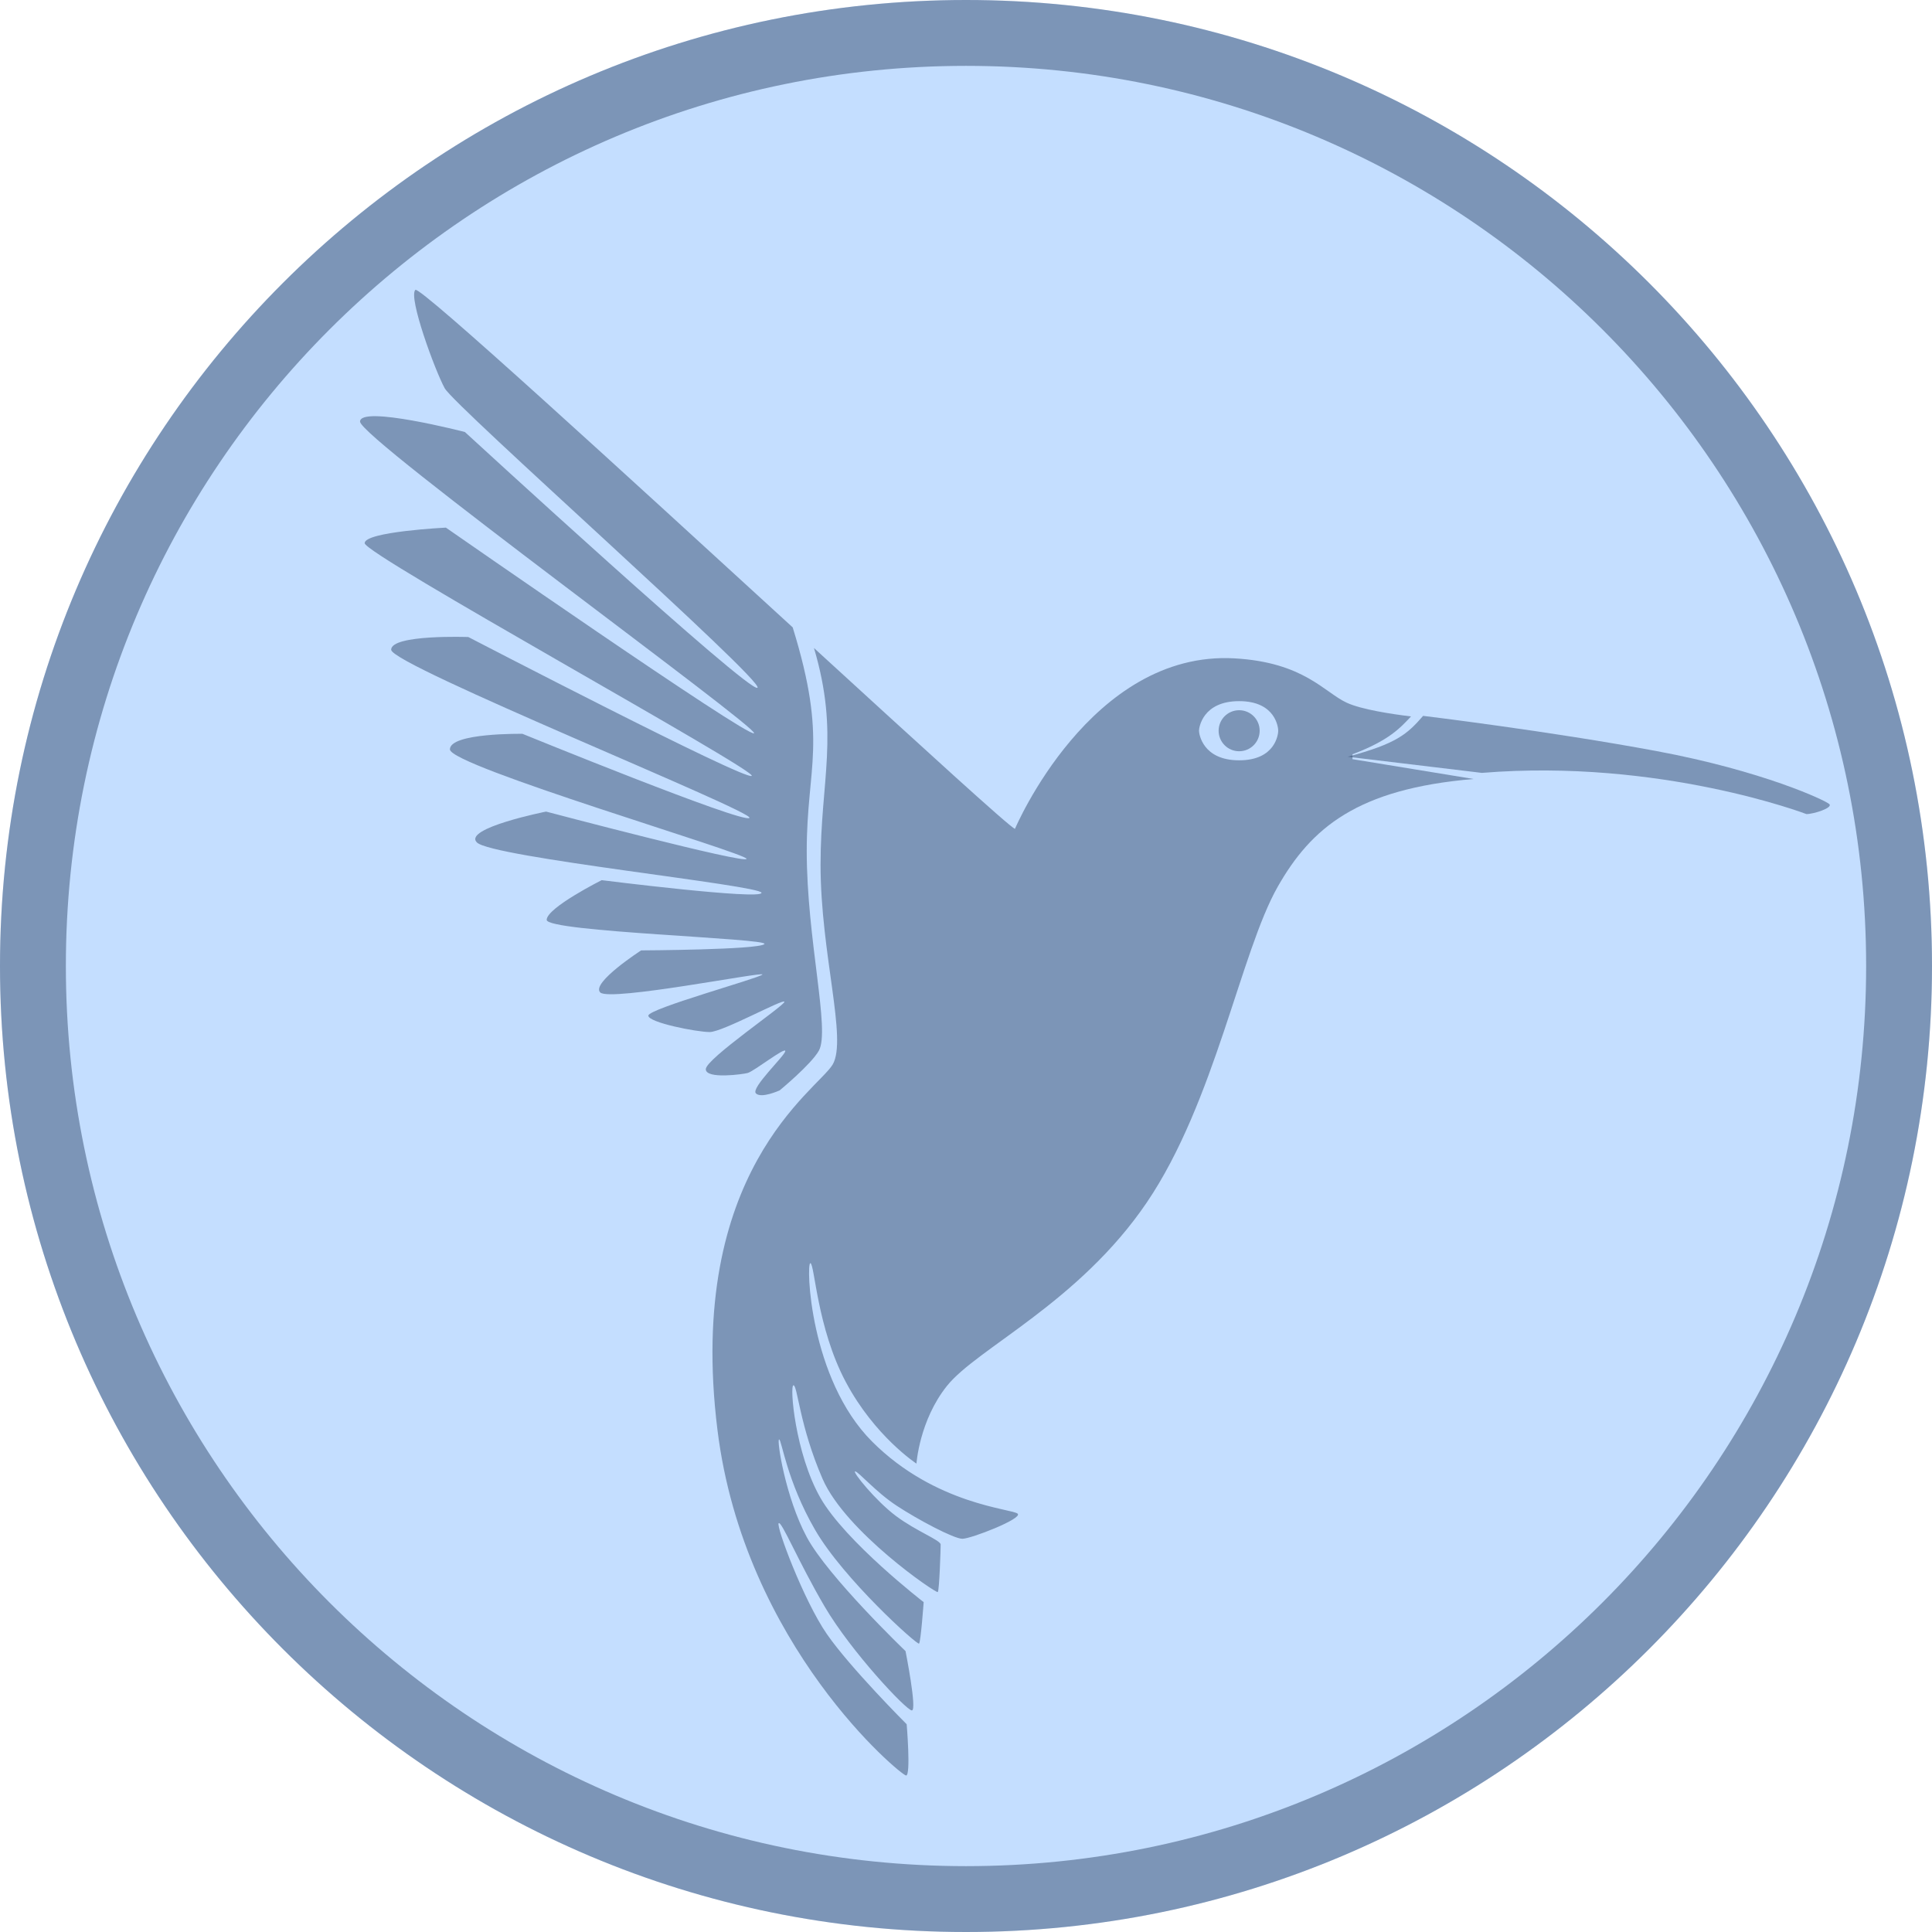
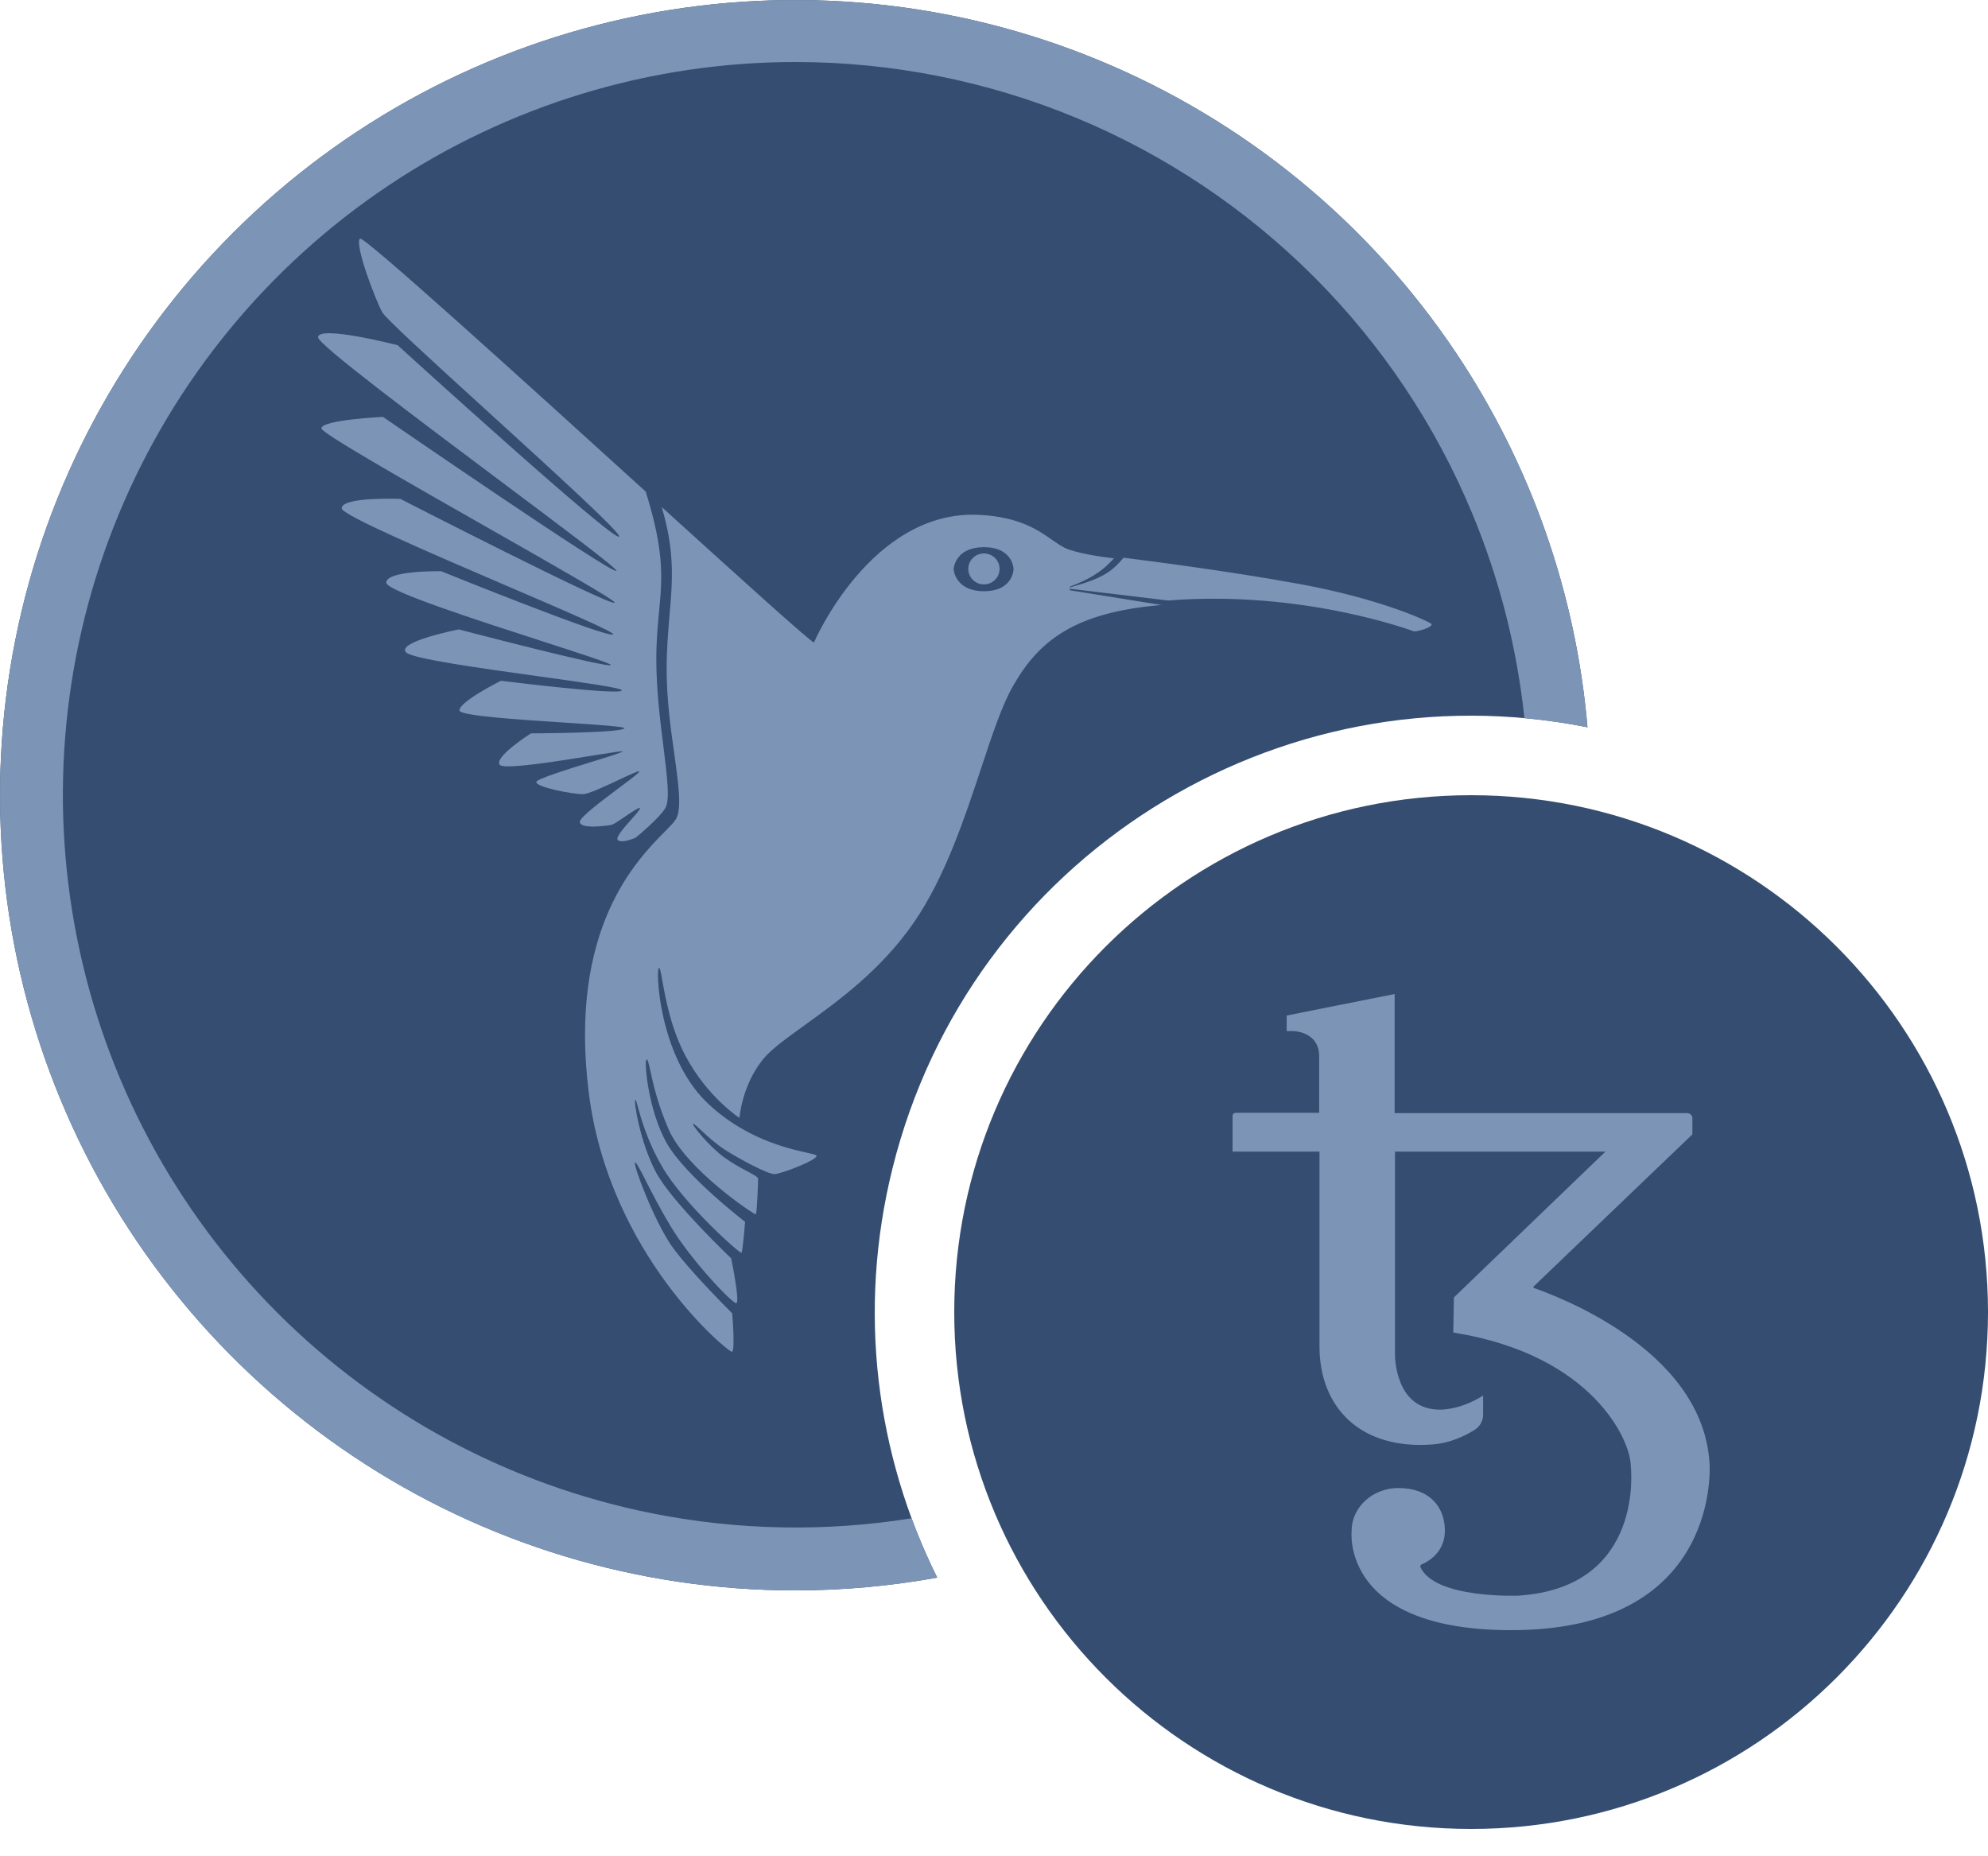
- <svg xmlns="http://www.w3.org/2000/svg" width="440px" height="440px" viewBox="0 0 440 440" version="1.1">
-   <circle cx="220" cy="220" r="220" fill="#C4DEFF" />
-   <circle cx="220" cy="220" r="220" fill="#354D70" fill-opacity="0.5" />
-   <circle cx="220" cy="220" r="205" fill="#C4DEFF" />
-   <g id="Page-1" stroke="none" stroke-width="1" fill="none" fill-rule="evenodd">
-     <g id="Group-9" transform="translate(82, 18)" fill="#354D70" fill-opacity="0.5">
-       <g id="Group-3-Copy" transform="translate(0, 48)">
-         <path d="M200.208,105.091 C197.628,105.091 195.534,103.001 195.534,100.421 C195.534,97.837 197.628,95.747 200.208,95.747 C202.791,95.747 204.881,97.837 204.881,100.421 C204.881,103.001 202.791,105.091 200.208,105.091 Z" id="Fill-19" />
-         <path d="M295.167,105.035 C319.47,109.56 333.784,116.3 334.622,117.135 C335.456,117.973 331.08,119.401 329.407,119.401 C329.407,119.401 296.154,106.708 255.489,110.019 L224.922,106.346 C236.084,103.355 238.474,101.213 242.106,97.033 C242.106,97.033 270.868,100.51 295.167,105.035 Z" id="Fill-20" />
-         <path d="M101.728,127.821 C101.728,108.406 106.647,103.09 98.528,76.877 C60.587,42.138 13.59,-0.98 12.593,0.017 C10.937,1.673 17.052,18.349 19.284,22.429 C21.512,26.51 92.088,89.056 90.512,90.629 C88.939,92.205 23.875,32.387 23.875,32.387 C23.875,32.387 0,26.22 0,30.024 C0,33.829 90.905,99.814 89.725,100.993 C88.546,102.173 19.546,54.161 19.546,54.161 C19.546,54.161 1.049,55.079 1.049,57.704 C1.049,60.328 90.446,109.454 89.201,110.699 C87.956,111.948 24.661,79.081 24.661,79.081 C24.661,79.081 7.084,78.429 7.084,81.972 C7.084,85.514 90.053,118.898 88.677,120.277 C87.301,121.654 36.992,101.124 36.992,101.124 C36.992,101.124 20.464,100.862 20.464,104.667 C20.464,108.471 88.022,128.279 88.022,129.59 C88.022,130.901 42.369,118.832 42.369,118.832 C42.369,118.832 23.371,122.619 26.61,125.862 C30.021,129.269 91.433,135.626 91.433,137.33 C91.433,139.034 55.027,134.45 55.027,134.45 C55.027,134.45 42.504,140.741 42.504,143.493 C42.504,146.249 93.399,147.691 92.088,149.005 C90.774,150.316 64.016,150.447 64.016,150.447 C64.016,150.447 52.537,157.859 54.7,160.022 C56.866,162.188 92.481,155.103 91.629,155.955 C90.774,156.811 65.654,163.729 65.654,165.302 C65.654,166.879 76.674,169.041 79.626,169.041 C82.575,169.041 96.644,161.27 96.644,162.157 C96.644,163.04 78.74,175.143 78.74,177.502 C78.74,179.864 87.446,178.619 88.294,178.361 C89.825,177.898 96.841,172.387 96.841,173.37 C96.841,174.356 88.922,181.782 90.153,183.013 C91.381,184.241 95.565,182.324 95.565,182.324 C95.565,182.324 102.711,176.439 104.488,173.287 C107.112,168.631 101.728,147.967 101.728,127.821 Z" id="Fill-21" />
-         <path d="M81.396,259.653 C87.497,308.848 123.241,338.362 124.358,338.362 C125.472,338.362 124.489,326.687 124.489,326.687 C124.489,326.687 111.634,313.832 106.319,306.157 C101.007,298.483 94.692,281.545 95.334,280.906 C95.972,280.265 99.762,289.564 105.795,299.859 C111.831,310.158 124.424,323.538 125.669,323.538 C126.914,323.538 124.227,310.027 124.227,310.027 C124.227,310.027 106.581,293.106 101.728,284.052 C96.875,275.002 94.84,261.819 95.434,261.819 C96.024,261.819 97.138,271.197 103.632,282.414 C110.124,293.63 126.914,308.713 127.307,308.32 C127.704,307.927 128.359,298.876 128.359,298.876 C128.359,298.876 110.517,285.104 104.812,275.067 C99.104,265.034 97.793,249.488 98.71,249.488 C99.631,249.488 100.09,258.735 105.336,270.804 C110.582,282.872 131.211,296.941 131.574,296.579 C131.932,296.221 132.229,286.742 132.229,285.759 C132.229,284.776 126.717,282.741 122.061,279.265 C117.405,275.788 112.027,269.1 112.748,269.1 C113.469,269.1 117.405,273.756 122.192,276.905 C126.979,280.051 135.212,284.445 137.178,284.445 C139.148,284.445 150.906,279.872 149.775,278.74 C148.643,277.609 131.08,276.771 116.618,262.309 C102.329,248.023 101.566,221.678 102.549,221.678 C103.532,221.678 104.022,236.33 110.617,248.726 C117.208,261.126 126.717,267.327 126.717,267.327 C126.717,267.327 127.373,257.49 133.671,249.619 C140.521,241.055 163.712,230.656 179.189,207.833 C194.668,185.007 200.573,150.747 208.993,135.943 C216.622,122.537 227.104,113.641 253.603,111.41 L226.021,106.895 L226.021,105.781 C234.482,102.583 236.965,99.683 239.355,97.165 C234.999,96.634 228.073,95.592 224.71,94.04 C219.592,91.681 214.966,84.834 199.159,83.938 C166.361,82.075 149.15,122.768 149.15,122.768 C147.947,122.35 128.494,104.577 103.377,81.582 C109.237,101.352 104.877,111.551 104.877,130.966 C104.877,151.116 111.01,170.714 107.637,176.436 C104.215,182.237 74.091,200.732 81.396,259.653 Z M200.208,107.157 C191.861,107.157 191.063,101.088 191.063,100.419 C191.063,99.747 191.861,93.681 200.208,93.681 C208.558,93.681 209.108,99.748 209.108,100.421 C209.108,101.09 208.558,107.157 200.208,107.157 Z" id="Fill-22" />
-       </g>
-     </g>
-   </g>
+ <svg xmlns="http://www.w3.org/2000/svg" width="30" height="28" viewBox="0 0 30 28" fill="none">
+   <path fill-rule="evenodd" clip-rule="evenodd" d="M5.332 21.977C7.305 23.296 9.625 24 11.998 24C12.719 24 13.437 23.935 14.143 23.807C13.223 21.958 12.931 19.785 13.47 17.624C14.636 12.942 19.275 10.039 23.956 10.975C23.784 8.963 23.105 7.02 21.977 5.332C20.658 3.359 18.784 1.821 16.591 0.913C14.399 0.005 11.986 -0.232 9.658 0.231C7.331 0.694 5.193 1.837 3.515 3.515C1.837 5.193 0.694 7.331 0.231 9.658C-0.232 11.986 0.005 14.399 0.913 16.591C1.821 18.784 3.359 20.658 5.332 21.977Z" fill="#354D70" />
+   <path fill-rule="evenodd" clip-rule="evenodd" d="M5.332 21.977C7.305 23.296 9.625 24 11.998 24C12.719 24 13.437 23.935 14.143 23.807C13.998 23.516 13.869 23.217 13.756 22.912C12.467 23.118 11.144 23.096 9.85 22.839C7.705 22.412 5.736 21.36 4.189 19.814C2.643 18.268 1.589 16.299 1.162 14.154C0.735 12.01 0.953 9.787 1.789 7.767C2.624 5.746 4.04 4.019 5.857 2.803C7.675 1.587 9.811 0.937 11.998 0.936C13.451 0.935 14.89 1.22 16.233 1.775C17.576 2.331 18.796 3.146 19.824 4.173C20.852 5.2 21.667 6.42 22.223 7.763C22.63 8.747 22.893 9.782 23.004 10.837C23.32 10.866 23.638 10.911 23.956 10.975C23.784 8.963 23.105 7.02 21.977 5.332C20.658 3.359 18.784 1.821 16.591 0.913C14.399 0.005 11.986 -0.232 9.658 0.231C7.331 0.694 5.193 1.837 3.515 3.515C1.837 5.193 0.694 7.331 0.231 9.658C-0.232 11.986 0.005 14.399 0.913 16.591C1.821 18.784 3.359 20.658 5.332 21.977ZM14.612 8.585C14.612 8.714 14.718 8.819 14.848 8.819C14.979 8.819 15.084 8.714 15.084 8.585C15.084 8.456 14.979 8.352 14.848 8.352C14.718 8.352 14.612 8.456 14.612 8.585ZM19.616 8.814C20.836 9.037 21.553 9.374 21.599 9.414C21.639 9.454 21.423 9.528 21.338 9.528C21.338 9.528 19.666 8.898 17.629 9.062L16.143 8.884V8.907L17.528 9.13C16.198 9.24 15.671 9.682 15.29 10.347C15.121 10.64 14.973 11.088 14.806 11.592C14.555 12.351 14.261 13.236 13.794 13.916C13.296 14.64 12.64 15.112 12.143 15.47C11.863 15.672 11.633 15.837 11.51 15.991C11.194 16.383 11.159 16.87 11.159 16.87C11.159 16.87 10.682 16.562 10.351 15.946C10.127 15.533 10.043 15.064 9.996 14.805C9.974 14.682 9.961 14.606 9.944 14.606C9.894 14.606 9.934 15.912 10.652 16.622C11.222 17.181 11.888 17.33 12.176 17.395C12.256 17.412 12.306 17.424 12.318 17.436C12.374 17.49 11.786 17.718 11.686 17.718C11.586 17.718 11.174 17.5 10.933 17.346C10.795 17.256 10.669 17.139 10.581 17.057L10.581 17.057L10.581 17.057C10.519 16.999 10.476 16.959 10.461 16.959C10.426 16.959 10.692 17.292 10.928 17.465C11.045 17.551 11.171 17.619 11.269 17.671C11.37 17.725 11.44 17.763 11.44 17.788C11.44 17.838 11.425 18.304 11.405 18.324C11.39 18.339 10.351 17.644 10.09 17.043C9.926 16.667 9.855 16.346 9.814 16.16C9.79 16.049 9.776 15.986 9.759 15.986C9.714 15.986 9.779 16.761 10.065 17.257C10.351 17.753 11.244 18.438 11.244 18.438C11.244 18.438 11.209 18.885 11.189 18.905C11.169 18.925 10.326 18.175 10 17.619C9.769 17.227 9.674 16.878 9.627 16.708C9.608 16.637 9.597 16.597 9.588 16.597C9.558 16.597 9.658 17.247 9.904 17.699C10.15 18.15 11.034 18.989 11.034 18.989C11.034 18.989 11.174 19.665 11.109 19.665C11.044 19.665 10.411 18.999 10.11 18.488C9.957 18.233 9.833 17.99 9.744 17.815C9.654 17.638 9.598 17.53 9.583 17.545C9.553 17.58 9.869 18.419 10.135 18.801C10.401 19.178 11.049 19.818 11.049 19.818C11.049 19.818 11.099 20.399 11.044 20.399C10.983 20.399 9.192 18.935 8.885 16.492C8.576 14.017 9.607 12.978 10.037 12.545C10.115 12.465 10.174 12.406 10.2 12.362C10.291 12.204 10.24 11.841 10.176 11.38L10.176 11.38C10.122 11 10.06 10.554 10.06 10.104C10.06 9.797 10.082 9.537 10.103 9.293C10.148 8.77 10.187 8.322 9.985 7.651C11.244 8.793 12.223 9.677 12.283 9.696C12.283 9.696 13.147 7.676 14.793 7.77C15.387 7.804 15.667 8 15.877 8.147C15.949 8.197 16.012 8.241 16.078 8.272C16.243 8.346 16.59 8.401 16.811 8.426L16.788 8.449C16.674 8.567 16.543 8.703 16.143 8.853V8.865C16.662 8.723 16.781 8.619 16.956 8.416C16.956 8.416 16.966 8.418 16.985 8.42L16.986 8.42C17.197 8.447 18.501 8.609 19.616 8.814ZM9.945 9.233L9.945 9.233C9.926 9.44 9.904 9.662 9.904 9.945C9.904 10.413 9.963 10.886 10.013 11.279C10.069 11.729 10.112 12.075 10.04 12.194C9.95 12.348 9.593 12.641 9.593 12.641C9.593 12.641 9.382 12.735 9.322 12.675C9.285 12.639 9.421 12.485 9.531 12.361L9.531 12.361C9.6 12.284 9.658 12.218 9.658 12.199C9.658 12.17 9.54 12.25 9.426 12.327C9.344 12.383 9.263 12.437 9.232 12.447C9.187 12.457 8.75 12.521 8.75 12.402C8.75 12.332 9.09 12.078 9.352 11.882L9.352 11.882L9.352 11.882C9.515 11.76 9.648 11.66 9.648 11.643C9.648 11.623 9.507 11.689 9.337 11.769C9.128 11.867 8.876 11.985 8.795 11.985C8.645 11.985 8.093 11.881 8.093 11.802C8.093 11.756 8.56 11.612 8.935 11.495L8.935 11.495C9.177 11.421 9.38 11.357 9.397 11.34C9.413 11.327 9.221 11.358 8.956 11.4C8.432 11.485 7.619 11.616 7.545 11.544C7.435 11.434 8.012 11.067 8.012 11.067C8.012 11.067 9.357 11.062 9.423 10.992C9.45 10.966 9.03 10.938 8.527 10.905L8.527 10.905L8.527 10.905H8.527C7.813 10.859 6.933 10.801 6.933 10.72C6.933 10.585 7.56 10.273 7.56 10.273C7.56 10.273 9.387 10.501 9.382 10.417C9.382 10.38 8.805 10.3 8.137 10.207L8.137 10.207C7.261 10.085 6.227 9.942 6.13 9.846C5.969 9.687 6.923 9.498 6.923 9.498C6.923 9.498 9.217 10.099 9.217 10.034C9.217 10.011 8.763 9.864 8.187 9.678C7.191 9.356 5.829 8.916 5.829 8.793C5.829 8.605 6.657 8.62 6.657 8.62C6.657 8.62 9.182 9.642 9.252 9.573C9.282 9.543 8.526 9.218 7.655 8.844L7.655 8.844C6.505 8.35 5.156 7.77 5.156 7.671C5.156 7.493 6.04 7.528 6.04 7.528C6.04 7.528 9.217 9.156 9.277 9.096C9.305 9.069 8.369 8.537 7.351 7.958C6.158 7.279 4.85 6.535 4.85 6.465C4.85 6.336 5.779 6.291 5.779 6.291C5.779 6.291 9.242 8.674 9.302 8.615C9.328 8.589 8.511 7.978 7.566 7.27L7.566 7.27C6.298 6.32 4.8 5.198 4.8 5.09C4.8 4.901 6 5.209 6 5.209C6 5.209 9.262 8.178 9.342 8.098C9.386 8.055 8.338 7.1 7.365 6.214C6.566 5.486 5.818 4.805 5.769 4.713C5.658 4.509 5.347 3.685 5.432 3.601C5.483 3.551 7.842 5.691 9.744 7.418C10.031 8.337 9.993 8.738 9.945 9.233ZM14.848 8.922C14.431 8.922 14.391 8.619 14.391 8.589C14.391 8.555 14.431 8.257 14.848 8.257C15.27 8.257 15.295 8.56 15.295 8.589C15.295 8.619 15.27 8.922 14.848 8.922Z" fill="#7C95B7" />
+   <ellipse cx="22.2" cy="19.8" rx="7.8" ry="7.8" fill="#354D70" />
+   <path d="M25.798 22.082C25.693 20.319 23.37 19.518 23.147 19.436C23.138 19.431 23.138 19.423 23.143 19.414L25.539 17.118V16.871C25.539 16.832 25.503 16.798 25.462 16.798H21.046V15.416V15L19.417 15.325V15.559H19.508C19.508 15.559 19.907 15.559 19.907 15.94V16.793H18.645C18.623 16.793 18.6 16.815 18.6 16.837V17.378H19.912C19.912 17.378 19.912 17.954 19.912 18.626V20.319C19.912 21.242 20.533 21.883 21.623 21.797C21.854 21.779 22.067 21.692 22.249 21.58C22.331 21.528 22.381 21.446 22.381 21.35V21.06C22.026 21.285 21.727 21.272 21.727 21.272C21.037 21.272 21.051 20.436 21.051 20.436V17.378H24.227L21.94 19.579C21.936 19.869 21.931 20.094 21.931 20.098C21.931 20.107 21.936 20.111 21.945 20.111C24.041 20.449 24.609 21.744 24.609 22.121C24.609 22.121 24.836 23.954 22.916 24.079C22.916 24.079 21.659 24.131 21.436 23.651C21.427 23.633 21.436 23.616 21.455 23.607C21.663 23.516 21.804 23.339 21.804 23.1C21.804 22.745 21.577 22.455 21.101 22.455C20.715 22.455 20.397 22.745 20.397 23.1C20.397 23.1 20.216 24.642 22.911 24.599C25.988 24.547 25.798 22.082 25.798 22.082Z" fill="#7C95B7" />
</svg>
